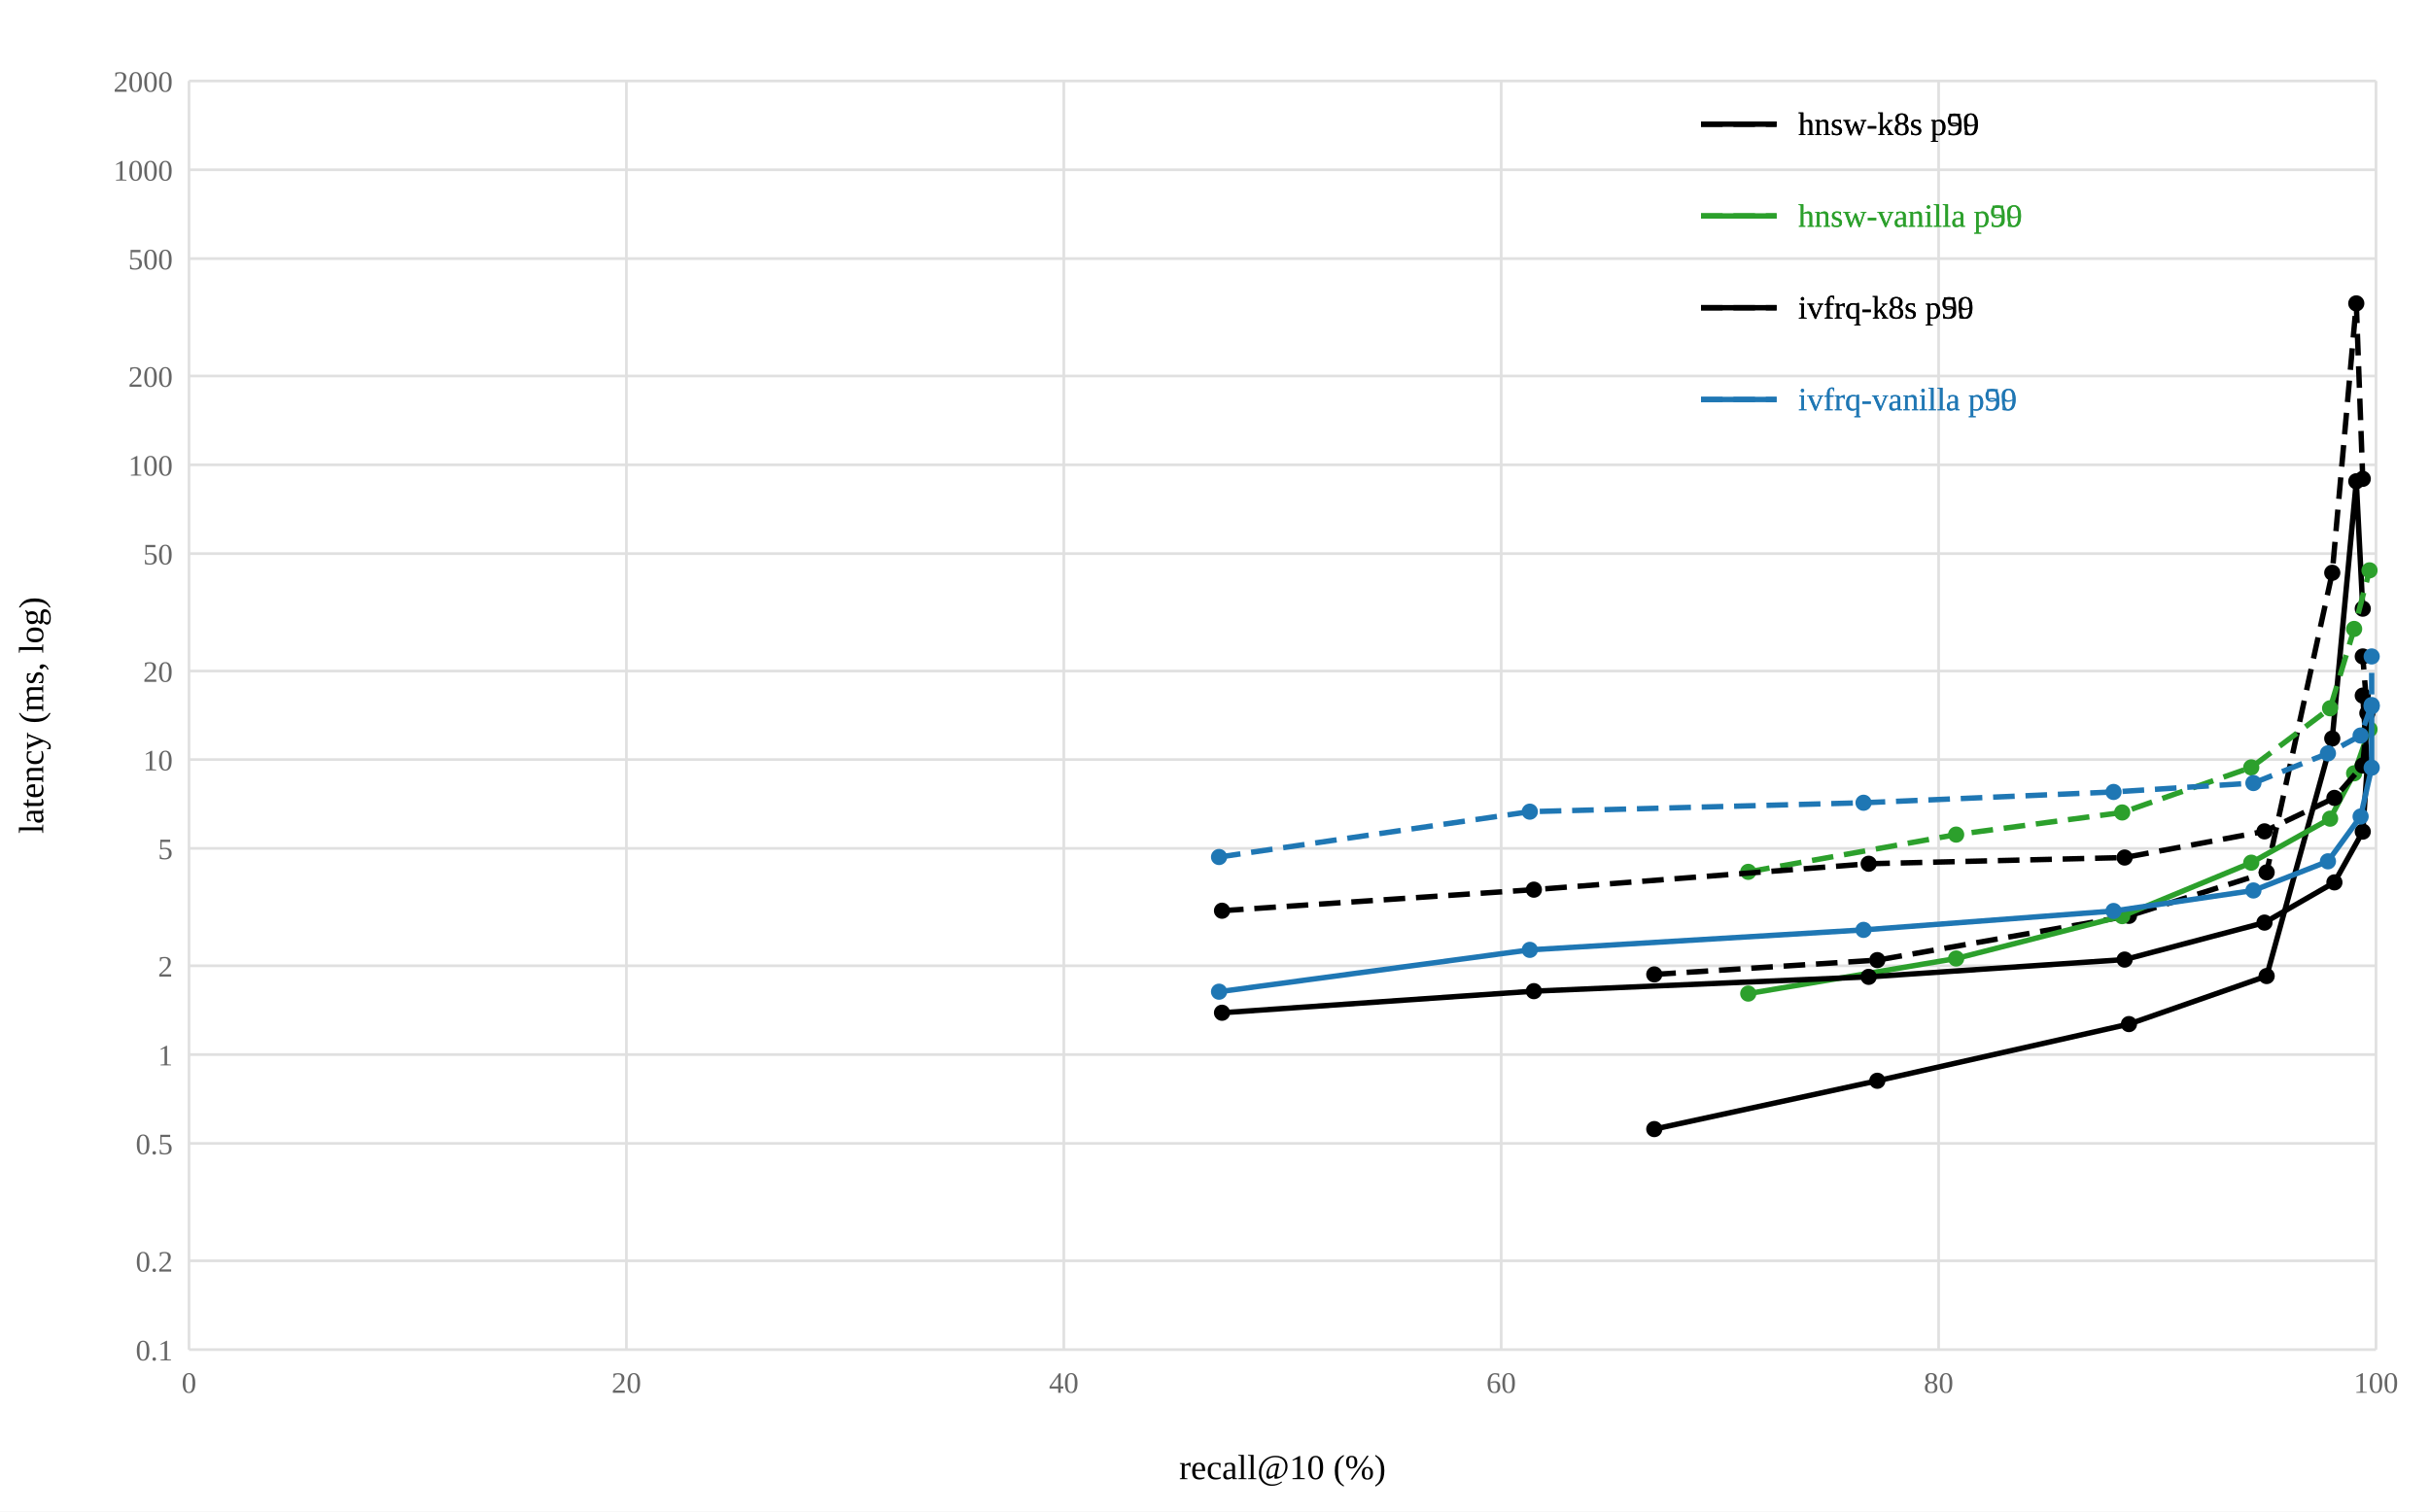
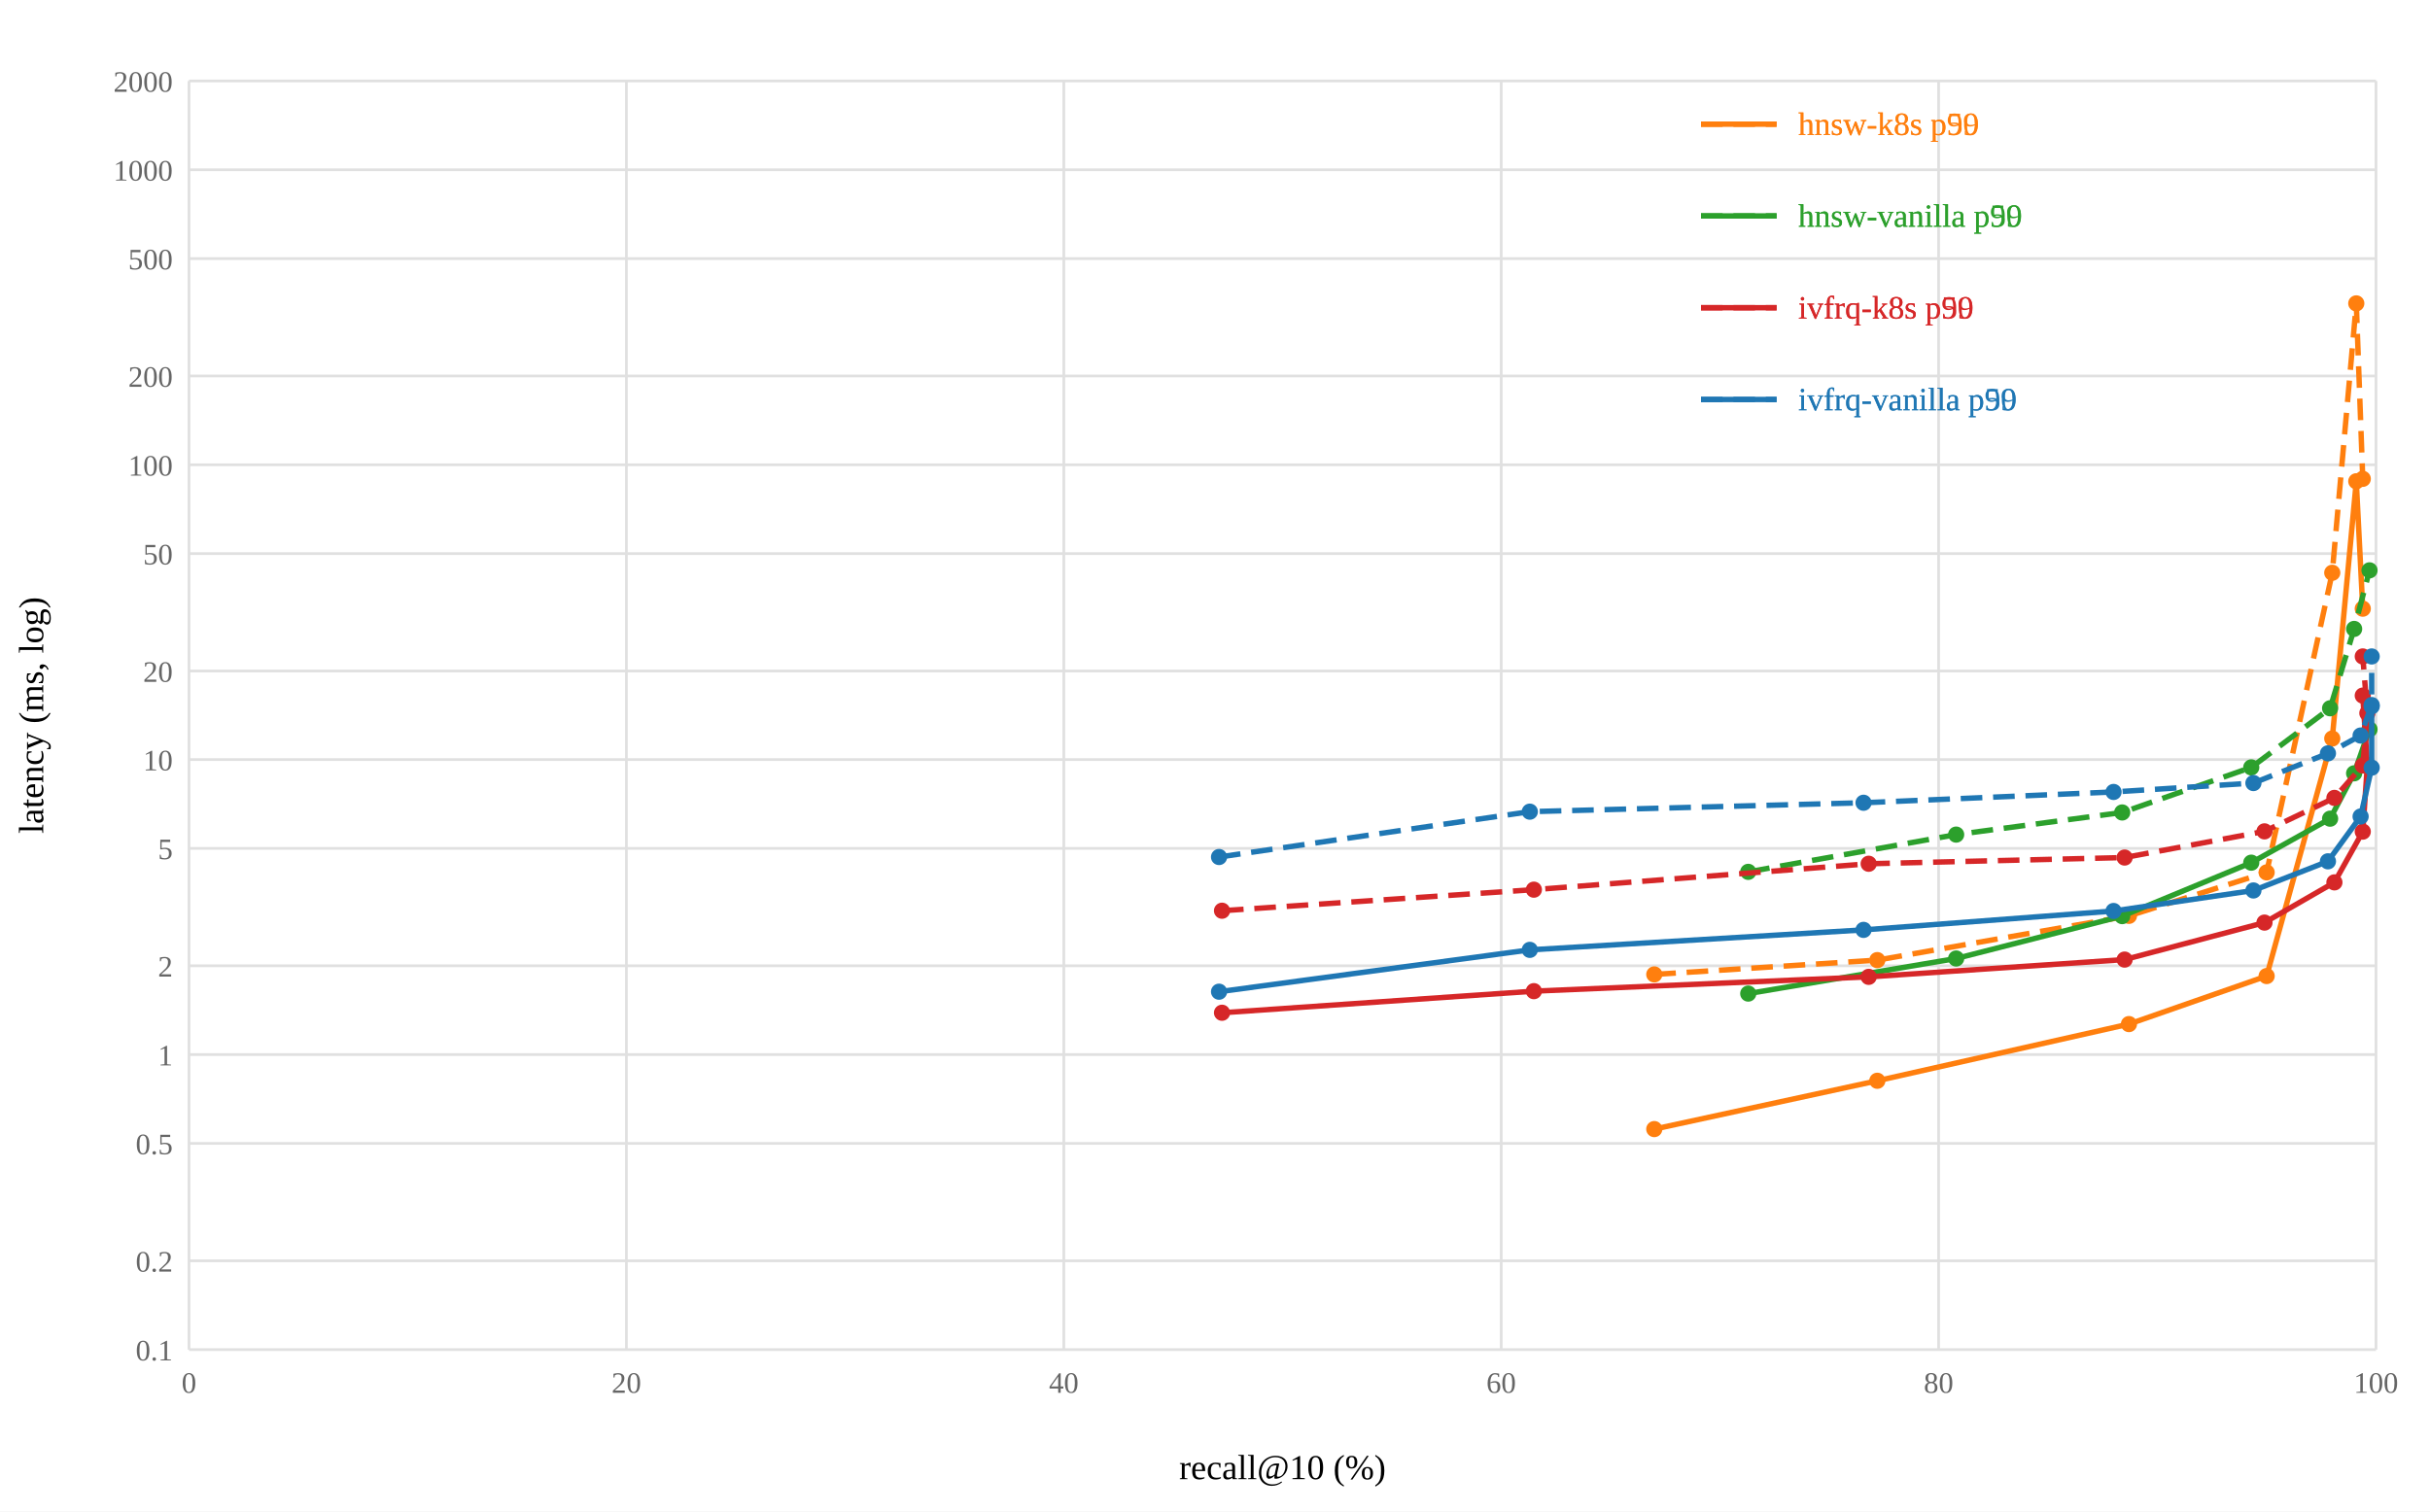
<svg xmlns="http://www.w3.org/2000/svg" width="900" height="560" viewBox="0 0 900 560">
  <rect width="900" height="560" fill="white" />
  <line x1="70" y1="500.0" x2="880" y2="500.0" stroke="#e0e0e0" stroke-width="1" />
  <text x="64" y="504.0" font-size="11" text-anchor="end" fill="#666">0.1</text>
  <line x1="70" y1="467.1" x2="880" y2="467.1" stroke="#e0e0e0" stroke-width="1" />
  <text x="64" y="471.1" font-size="11" text-anchor="end" fill="#666">0.2</text>
  <line x1="70" y1="423.6" x2="880" y2="423.6" stroke="#e0e0e0" stroke-width="1" />
  <text x="64" y="427.6" font-size="11" text-anchor="end" fill="#666">0.5</text>
  <line x1="70" y1="390.7" x2="880" y2="390.7" stroke="#e0e0e0" stroke-width="1" />
  <text x="64" y="394.7" font-size="11" text-anchor="end" fill="#666">1</text>
  <line x1="70" y1="357.8" x2="880" y2="357.8" stroke="#e0e0e0" stroke-width="1" />
  <text x="64" y="361.8" font-size="11" text-anchor="end" fill="#666">2</text>
  <line x1="70" y1="314.3" x2="880" y2="314.3" stroke="#e0e0e0" stroke-width="1" />
  <text x="64" y="318.3" font-size="11" text-anchor="end" fill="#666">5</text>
  <line x1="70" y1="281.4" x2="880" y2="281.4" stroke="#e0e0e0" stroke-width="1" />
  <text x="64" y="285.4" font-size="11" text-anchor="end" fill="#666">10</text>
  <line x1="70" y1="248.6" x2="880" y2="248.6" stroke="#e0e0e0" stroke-width="1" />
  <text x="64" y="252.6" font-size="11" text-anchor="end" fill="#666">20</text>
  <line x1="70" y1="205.1" x2="880" y2="205.1" stroke="#e0e0e0" stroke-width="1" />
  <text x="64" y="209.1" font-size="11" text-anchor="end" fill="#666">50</text>
  <line x1="70" y1="172.2" x2="880" y2="172.2" stroke="#e0e0e0" stroke-width="1" />
  <text x="64" y="176.2" font-size="11" text-anchor="end" fill="#666">100</text>
  <line x1="70" y1="139.3" x2="880" y2="139.3" stroke="#e0e0e0" stroke-width="1" />
  <text x="64" y="143.3" font-size="11" text-anchor="end" fill="#666">200</text>
  <line x1="70" y1="95.8" x2="880" y2="95.8" stroke="#e0e0e0" stroke-width="1" />
  <text x="64" y="99.8" font-size="11" text-anchor="end" fill="#666">500</text>
  <line x1="70" y1="62.9" x2="880" y2="62.9" stroke="#e0e0e0" stroke-width="1" />
  <text x="64" y="66.9" font-size="11" text-anchor="end" fill="#666">1000</text>
  <line x1="70" y1="30.0" x2="880" y2="30.0" stroke="#e0e0e0" stroke-width="1" />
  <text x="64" y="34.0" font-size="11" text-anchor="end" fill="#666">2000</text>
  <line x1="70.0" y1="500" x2="70.0" y2="30" stroke="#e0e0e0" stroke-width="1" />
  <text x="70.0" y="516" font-size="11" text-anchor="middle" fill="#666">0</text>
  <line x1="232.0" y1="500" x2="232.0" y2="30" stroke="#e0e0e0" stroke-width="1" />
  <text x="232.0" y="516" font-size="11" text-anchor="middle" fill="#666">20</text>
  <line x1="394.0" y1="500" x2="394.0" y2="30" stroke="#e0e0e0" stroke-width="1" />
  <text x="394.0" y="516" font-size="11" text-anchor="middle" fill="#666">40</text>
  <line x1="556.0" y1="500" x2="556.0" y2="30" stroke="#e0e0e0" stroke-width="1" />
  <text x="556.0" y="516" font-size="11" text-anchor="middle" fill="#666">60</text>
  <line x1="718.0" y1="500" x2="718.0" y2="30" stroke="#e0e0e0" stroke-width="1" />
  <text x="718.0" y="516" font-size="11" text-anchor="middle" fill="#666">80</text>
  <line x1="880.0" y1="500" x2="880.0" y2="30" stroke="#e0e0e0" stroke-width="1" />
  <text x="880.0" y="516" font-size="11" text-anchor="middle" fill="#666">100</text>
  <text x="475" y="548" font-size="13" text-anchor="middle">recall@10 (%)</text>
  <text x="16" y="265" font-size="13" text-anchor="middle" transform="rotate(-90 16 265)">latency (ms, log)</text>
-   <path d="M612.7 418.3 L695.3 400.4 L788.5 379.4 L839.5 361.6 L863.8 273.6 L872.7 178.3 L875.1 225.5" fill="none" stroke="#000000" stroke-width="2" stroke-dasharray="" />
-   <circle cx="612.7" cy="418.3" r="3" fill="#000000" />
-   <circle cx="695.3" cy="400.4" r="3" fill="#000000" />
-   <circle cx="788.5" cy="379.4" r="3" fill="#000000" />
-   <circle cx="839.5" cy="361.6" r="3" fill="#000000" />
-   <circle cx="863.8" cy="273.6" r="3" fill="#000000" />
-   <circle cx="872.7" cy="178.3" r="3" fill="#000000" />
-   <circle cx="875.1" cy="225.5" r="3" fill="#000000" />
-   <line x1="630" y1="46" x2="658" y2="46" stroke="#000000" stroke-width="2" stroke-dasharray="" />
-   <text x="666" y="50" font-size="12" fill="#000000">hnsw-k8s p50</text>
-   <path d="M612.7 361.0 L695.3 355.7 L788.5 339.3 L839.5 323.2 L863.8 212.2 L872.7 112.4 L875.1 177.4" fill="none" stroke="#000000" stroke-width="2" stroke-dasharray="8,4" />
-   <circle cx="612.7" cy="361.0" r="3" fill="#000000" />
-   <circle cx="695.3" cy="355.7" r="3" fill="#000000" />
-   <circle cx="788.5" cy="339.3" r="3" fill="#000000" />
-   <circle cx="839.5" cy="323.2" r="3" fill="#000000" />
-   <circle cx="863.8" cy="212.2" r="3" fill="#000000" />
-   <circle cx="872.7" cy="112.4" r="3" fill="#000000" />
-   <circle cx="875.1" cy="177.4" r="3" fill="#000000" />
-   <line x1="630" y1="46" x2="658" y2="46" stroke="#000000" stroke-width="2" stroke-dasharray="8,4" />
-   <text x="666" y="50" font-size="12" fill="#000000">hnsw-k8s p99</text>
+   <path d="M612.7 418.3 L695.3 400.4 L788.5 379.4 L839.5 361.6 L863.8 273.6 L872.7 178.3 L875.1 225.5" fill="none" stroke="#ff7f0e" stroke-width="2" stroke-dasharray="" />
+   <circle cx="612.7" cy="418.3" r="3" fill="#ff7f0e" />
+   <circle cx="695.3" cy="400.4" r="3" fill="#ff7f0e" />
+   <circle cx="788.5" cy="379.4" r="3" fill="#ff7f0e" />
+   <circle cx="839.5" cy="361.6" r="3" fill="#ff7f0e" />
+   <circle cx="863.8" cy="273.6" r="3" fill="#ff7f0e" />
+   <circle cx="872.7" cy="178.3" r="3" fill="#ff7f0e" />
+   <circle cx="875.1" cy="225.5" r="3" fill="#ff7f0e" />
+   <line x1="630" y1="46" x2="658" y2="46" stroke="#ff7f0e" stroke-width="2" stroke-dasharray="" />
+   <text x="666" y="50" font-size="12" fill="#ff7f0e">hnsw-k8s p50</text>
+   <path d="M612.7 361.0 L695.3 355.7 L788.5 339.3 L839.5 323.2 L863.8 212.2 L872.7 112.4 L875.1 177.4" fill="none" stroke="#ff7f0e" stroke-width="2" stroke-dasharray="8,4" />
+   <circle cx="612.7" cy="361.0" r="3" fill="#ff7f0e" />
+   <circle cx="695.3" cy="355.7" r="3" fill="#ff7f0e" />
+   <circle cx="788.5" cy="339.3" r="3" fill="#ff7f0e" />
+   <circle cx="839.5" cy="323.2" r="3" fill="#ff7f0e" />
+   <circle cx="863.8" cy="212.2" r="3" fill="#ff7f0e" />
+   <circle cx="872.7" cy="112.4" r="3" fill="#ff7f0e" />
+   <circle cx="875.1" cy="177.4" r="3" fill="#ff7f0e" />
+   <line x1="630" y1="46" x2="658" y2="46" stroke="#ff7f0e" stroke-width="2" stroke-dasharray="8,4" />
+   <text x="666" y="50" font-size="12" fill="#ff7f0e">hnsw-k8s p99</text>
  <path d="M647.5 368.1 L724.5 355.1 L786.0 339.4 L833.8 319.6 L863.0 303.3 L871.9 286.5 L877.6 270.2" fill="none" stroke="#2ca02c" stroke-width="2" stroke-dasharray="" />
  <circle cx="647.5" cy="368.1" r="3" fill="#2ca02c" />
  <circle cx="724.5" cy="355.1" r="3" fill="#2ca02c" />
  <circle cx="786.0" cy="339.4" r="3" fill="#2ca02c" />
  <circle cx="833.8" cy="319.6" r="3" fill="#2ca02c" />
  <circle cx="863.0" cy="303.3" r="3" fill="#2ca02c" />
  <circle cx="871.9" cy="286.5" r="3" fill="#2ca02c" />
  <circle cx="877.6" cy="270.2" r="3" fill="#2ca02c" />
  <line x1="630" y1="80" x2="658" y2="80" stroke="#2ca02c" stroke-width="2" stroke-dasharray="" />
  <text x="666" y="84" font-size="12" fill="#2ca02c">hnsw-vanilla p50</text>
  <path d="M647.5 323.0 L724.5 309.2 L786.0 301.0 L833.8 284.3 L863.0 262.4 L871.9 233.0 L877.6 211.3" fill="none" stroke="#2ca02c" stroke-width="2" stroke-dasharray="8,4" />
  <circle cx="647.5" cy="323.0" r="3" fill="#2ca02c" />
  <circle cx="724.5" cy="309.2" r="3" fill="#2ca02c" />
  <circle cx="786.0" cy="301.0" r="3" fill="#2ca02c" />
  <circle cx="833.8" cy="284.3" r="3" fill="#2ca02c" />
  <circle cx="863.0" cy="262.4" r="3" fill="#2ca02c" />
  <circle cx="871.9" cy="233.0" r="3" fill="#2ca02c" />
  <circle cx="877.6" cy="211.3" r="3" fill="#2ca02c" />
  <line x1="630" y1="80" x2="658" y2="80" stroke="#2ca02c" stroke-width="2" stroke-dasharray="8,4" />
  <text x="666" y="84" font-size="12" fill="#2ca02c">hnsw-vanilla p99</text>
-   <path d="M452.6 375.2 L568.1 367.2 L692.1 361.9 L786.9 355.5 L838.7 341.8 L864.6 326.9 L875.1 308.1 L876.8 283.4 L875.1 257.7" fill="none" stroke="#000000" stroke-width="2" stroke-dasharray="" />
-   <circle cx="452.6" cy="375.2" r="3" fill="#000000" />
-   <circle cx="568.1" cy="367.2" r="3" fill="#000000" />
-   <circle cx="692.1" cy="361.9" r="3" fill="#000000" />
-   <circle cx="786.9" cy="355.5" r="3" fill="#000000" />
-   <circle cx="838.7" cy="341.8" r="3" fill="#000000" />
-   <circle cx="864.6" cy="326.9" r="3" fill="#000000" />
-   <circle cx="875.1" cy="308.1" r="3" fill="#000000" />
-   <circle cx="876.8" cy="283.4" r="3" fill="#000000" />
-   <circle cx="875.1" cy="257.7" r="3" fill="#000000" />
-   <line x1="630" y1="114" x2="658" y2="114" stroke="#000000" stroke-width="2" stroke-dasharray="" />
-   <text x="666" y="118" font-size="12" fill="#000000">ivfrq-k8s p50</text>
-   <path d="M452.6 337.4 L568.1 329.6 L692.1 320.0 L786.9 317.7 L838.7 308.0 L864.6 295.6 L875.1 283.6 L876.8 264.2 L875.1 243.2" fill="none" stroke="#000000" stroke-width="2" stroke-dasharray="8,4" />
-   <circle cx="452.6" cy="337.4" r="3" fill="#000000" />
-   <circle cx="568.1" cy="329.6" r="3" fill="#000000" />
-   <circle cx="692.1" cy="320.0" r="3" fill="#000000" />
-   <circle cx="786.9" cy="317.7" r="3" fill="#000000" />
-   <circle cx="838.7" cy="308.0" r="3" fill="#000000" />
-   <circle cx="864.6" cy="295.6" r="3" fill="#000000" />
-   <circle cx="875.1" cy="283.6" r="3" fill="#000000" />
-   <circle cx="876.8" cy="264.2" r="3" fill="#000000" />
-   <circle cx="875.1" cy="243.2" r="3" fill="#000000" />
-   <line x1="630" y1="114" x2="658" y2="114" stroke="#000000" stroke-width="2" stroke-dasharray="8,4" />
-   <text x="666" y="118" font-size="12" fill="#000000">ivfrq-k8s p99</text>
+   <path d="M452.6 375.2 L568.1 367.2 L692.1 361.9 L786.9 355.5 L838.7 341.8 L864.6 326.9 L875.1 308.1 L876.8 283.4 L875.1 257.7" fill="none" stroke="#d62728" stroke-width="2" stroke-dasharray="" />
+   <circle cx="452.6" cy="375.2" r="3" fill="#d62728" />
+   <circle cx="568.1" cy="367.2" r="3" fill="#d62728" />
+   <circle cx="692.1" cy="361.9" r="3" fill="#d62728" />
+   <circle cx="786.9" cy="355.5" r="3" fill="#d62728" />
+   <circle cx="838.7" cy="341.8" r="3" fill="#d62728" />
+   <circle cx="864.6" cy="326.9" r="3" fill="#d62728" />
+   <circle cx="875.1" cy="308.1" r="3" fill="#d62728" />
+   <circle cx="876.8" cy="283.4" r="3" fill="#d62728" />
+   <circle cx="875.1" cy="257.7" r="3" fill="#d62728" />
+   <line x1="630" y1="114" x2="658" y2="114" stroke="#d62728" stroke-width="2" stroke-dasharray="" />
+   <text x="666" y="118" font-size="12" fill="#d62728">ivfrq-k8s p50</text>
+   <path d="M452.6 337.4 L568.1 329.6 L692.1 320.0 L786.9 317.7 L838.7 308.0 L864.6 295.6 L875.1 283.6 L876.8 264.2 L875.1 243.2" fill="none" stroke="#d62728" stroke-width="2" stroke-dasharray="8,4" />
+   <circle cx="452.6" cy="337.4" r="3" fill="#d62728" />
+   <circle cx="568.1" cy="329.6" r="3" fill="#d62728" />
+   <circle cx="692.1" cy="320.0" r="3" fill="#d62728" />
+   <circle cx="786.9" cy="317.7" r="3" fill="#d62728" />
+   <circle cx="838.7" cy="308.0" r="3" fill="#d62728" />
+   <circle cx="864.6" cy="295.6" r="3" fill="#d62728" />
+   <circle cx="875.1" cy="283.6" r="3" fill="#d62728" />
+   <circle cx="876.8" cy="264.2" r="3" fill="#d62728" />
+   <circle cx="875.1" cy="243.2" r="3" fill="#d62728" />
+   <line x1="630" y1="114" x2="658" y2="114" stroke="#d62728" stroke-width="2" stroke-dasharray="8,4" />
+   <text x="666" y="118" font-size="12" fill="#d62728">ivfrq-k8s p99</text>
  <path d="M451.5 367.4 L566.6 351.9 L690.2 344.5 L782.8 337.5 L834.6 329.9 L862.2 319.1 L874.3 302.5 L878.4 284.4 L878.4 261.7" fill="none" stroke="#1f77b4" stroke-width="2" stroke-dasharray="" />
  <circle cx="451.5" cy="367.4" r="3" fill="#1f77b4" />
  <circle cx="566.6" cy="351.9" r="3" fill="#1f77b4" />
  <circle cx="690.2" cy="344.5" r="3" fill="#1f77b4" />
  <circle cx="782.8" cy="337.5" r="3" fill="#1f77b4" />
  <circle cx="834.6" cy="329.9" r="3" fill="#1f77b4" />
  <circle cx="862.2" cy="319.1" r="3" fill="#1f77b4" />
  <circle cx="874.3" cy="302.5" r="3" fill="#1f77b4" />
  <circle cx="878.4" cy="284.4" r="3" fill="#1f77b4" />
  <circle cx="878.4" cy="261.7" r="3" fill="#1f77b4" />
  <line x1="630" y1="148" x2="658" y2="148" stroke="#1f77b4" stroke-width="2" stroke-dasharray="" />
  <text x="666" y="152" font-size="12" fill="#1f77b4">ivfrq-vanilla p50</text>
  <path d="M451.5 317.5 L566.6 300.7 L690.2 297.4 L782.8 293.4 L834.6 290.1 L862.2 279.1 L874.3 272.5 L878.4 261.2 L878.4 243.2" fill="none" stroke="#1f77b4" stroke-width="2" stroke-dasharray="8,4" />
  <circle cx="451.5" cy="317.5" r="3" fill="#1f77b4" />
  <circle cx="566.6" cy="300.7" r="3" fill="#1f77b4" />
  <circle cx="690.2" cy="297.4" r="3" fill="#1f77b4" />
  <circle cx="782.8" cy="293.4" r="3" fill="#1f77b4" />
  <circle cx="834.6" cy="290.1" r="3" fill="#1f77b4" />
  <circle cx="862.2" cy="279.1" r="3" fill="#1f77b4" />
  <circle cx="874.3" cy="272.5" r="3" fill="#1f77b4" />
  <circle cx="878.4" cy="261.2" r="3" fill="#1f77b4" />
  <circle cx="878.4" cy="243.2" r="3" fill="#1f77b4" />
  <line x1="630" y1="148" x2="658" y2="148" stroke="#1f77b4" stroke-width="2" stroke-dasharray="8,4" />
  <text x="666" y="152" font-size="12" fill="#1f77b4">ivfrq-vanilla p99</text>
</svg>
